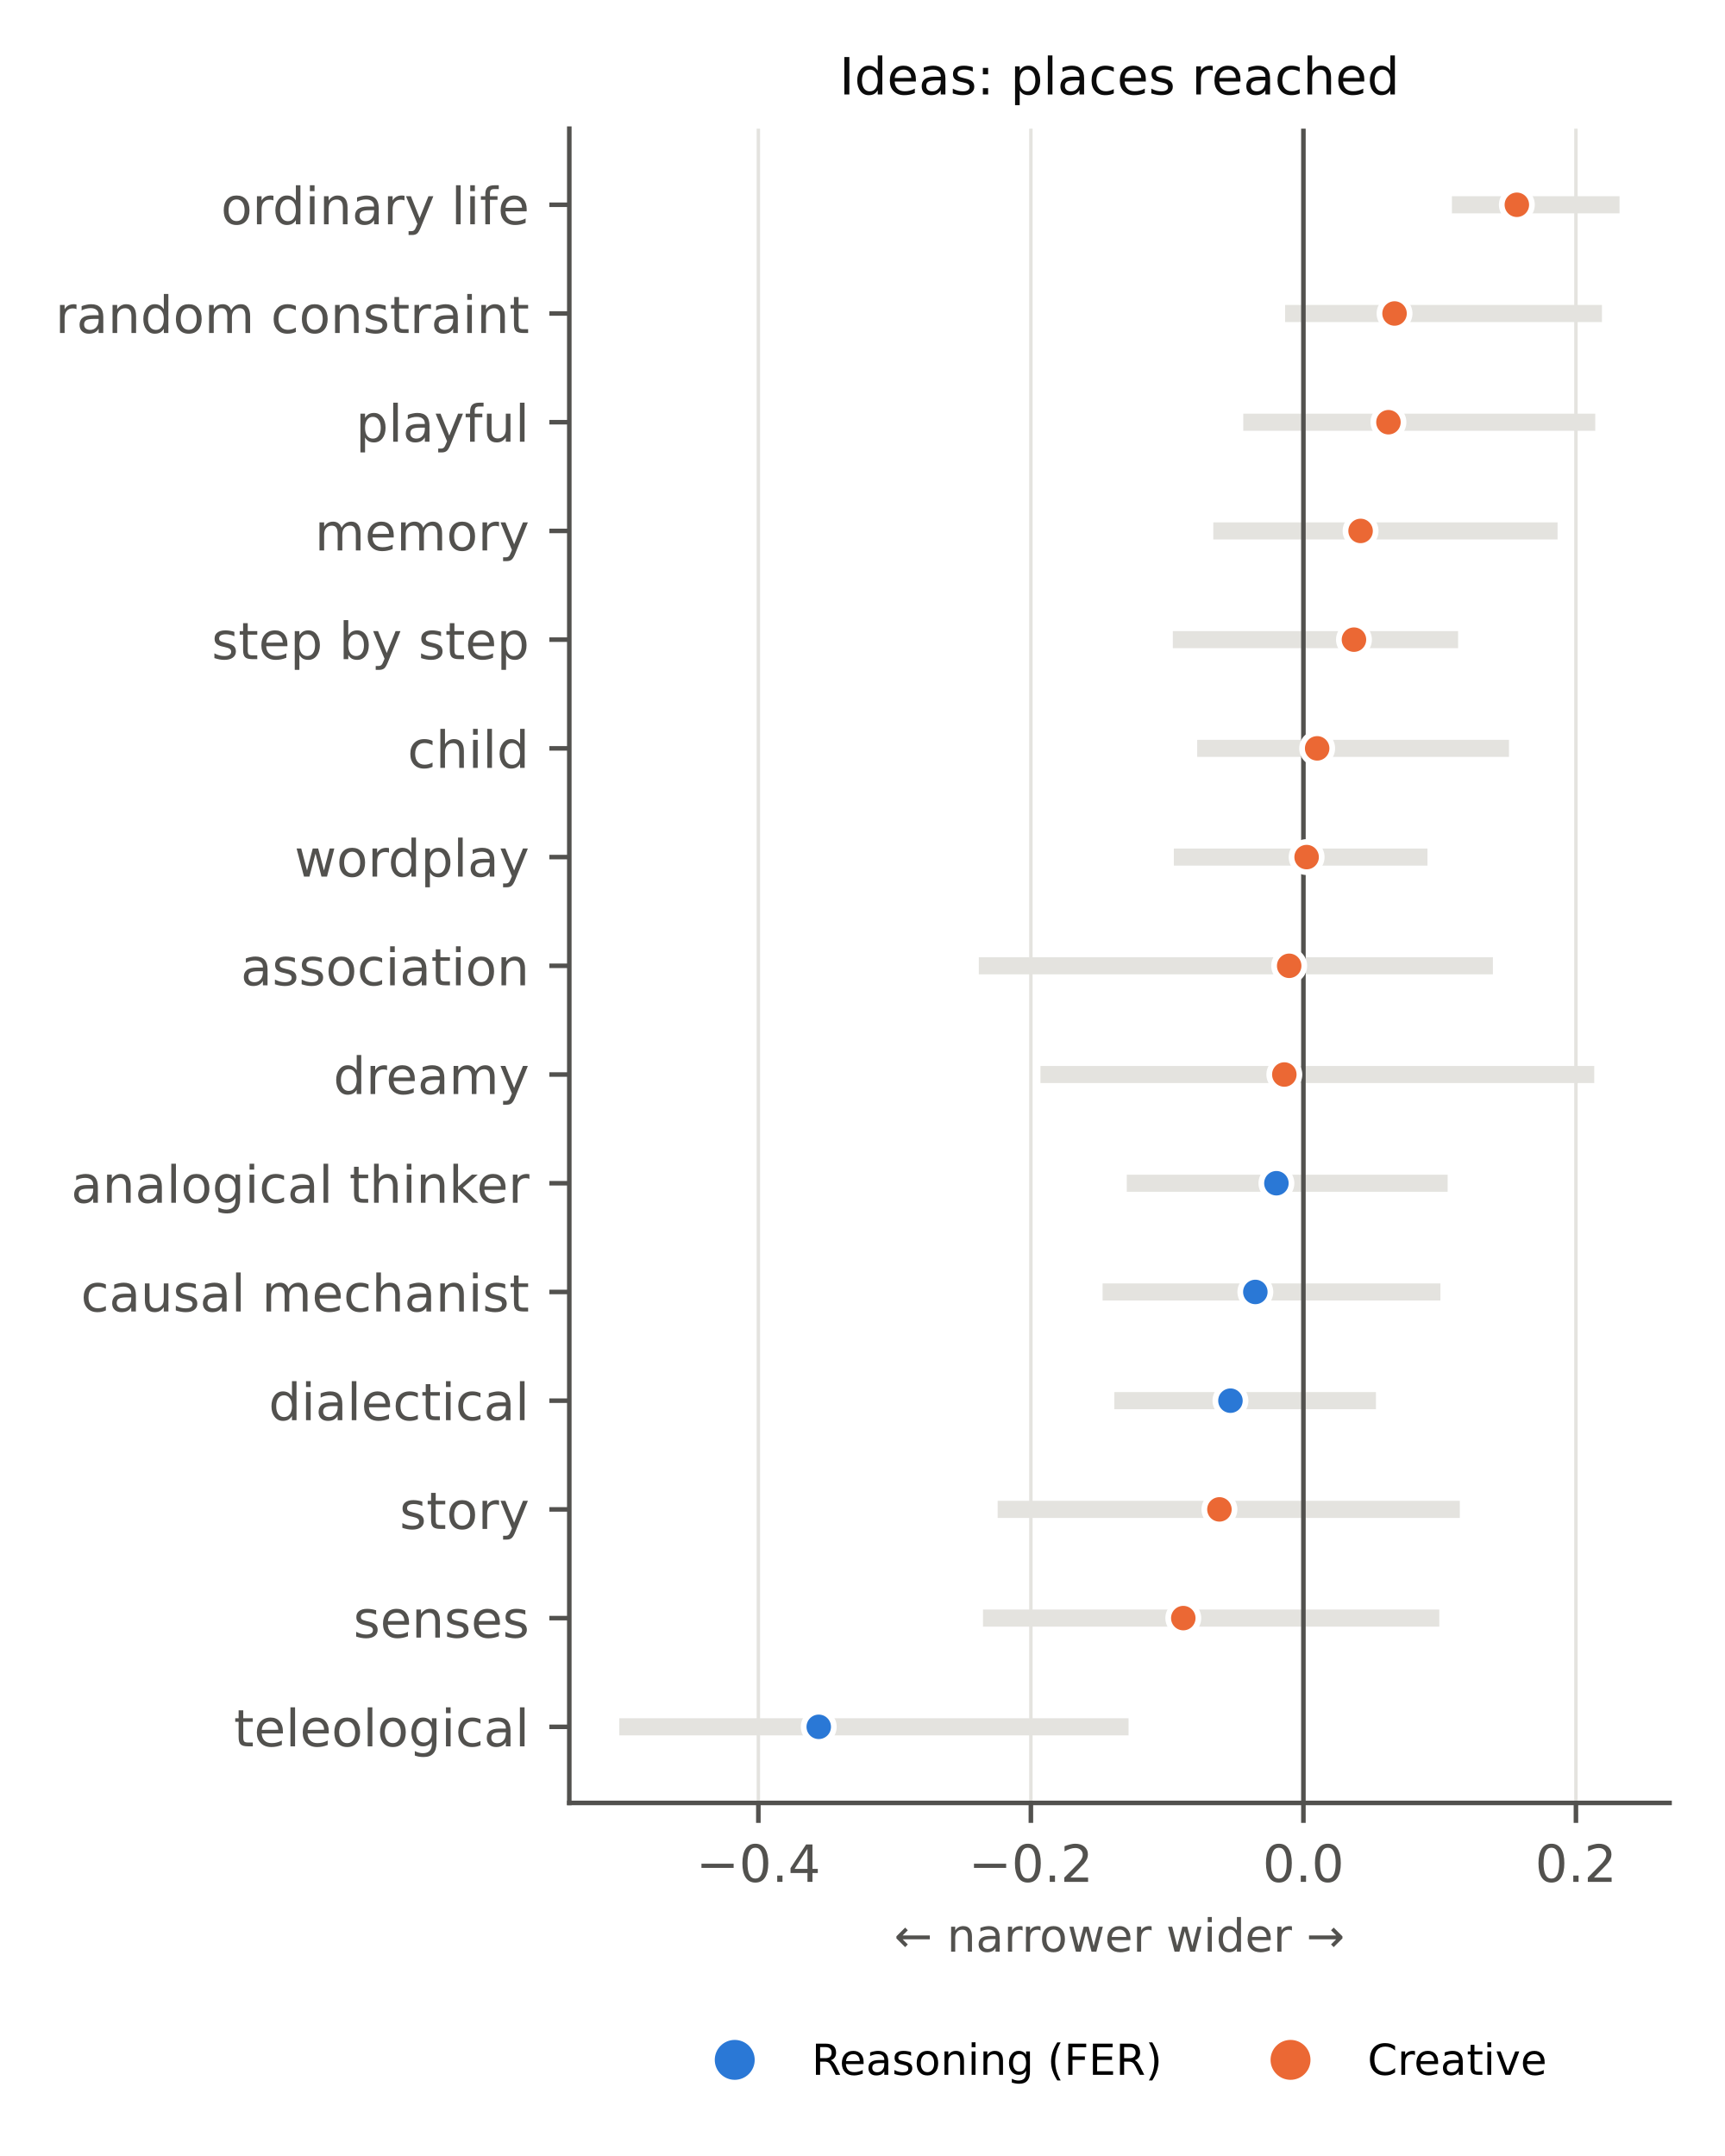
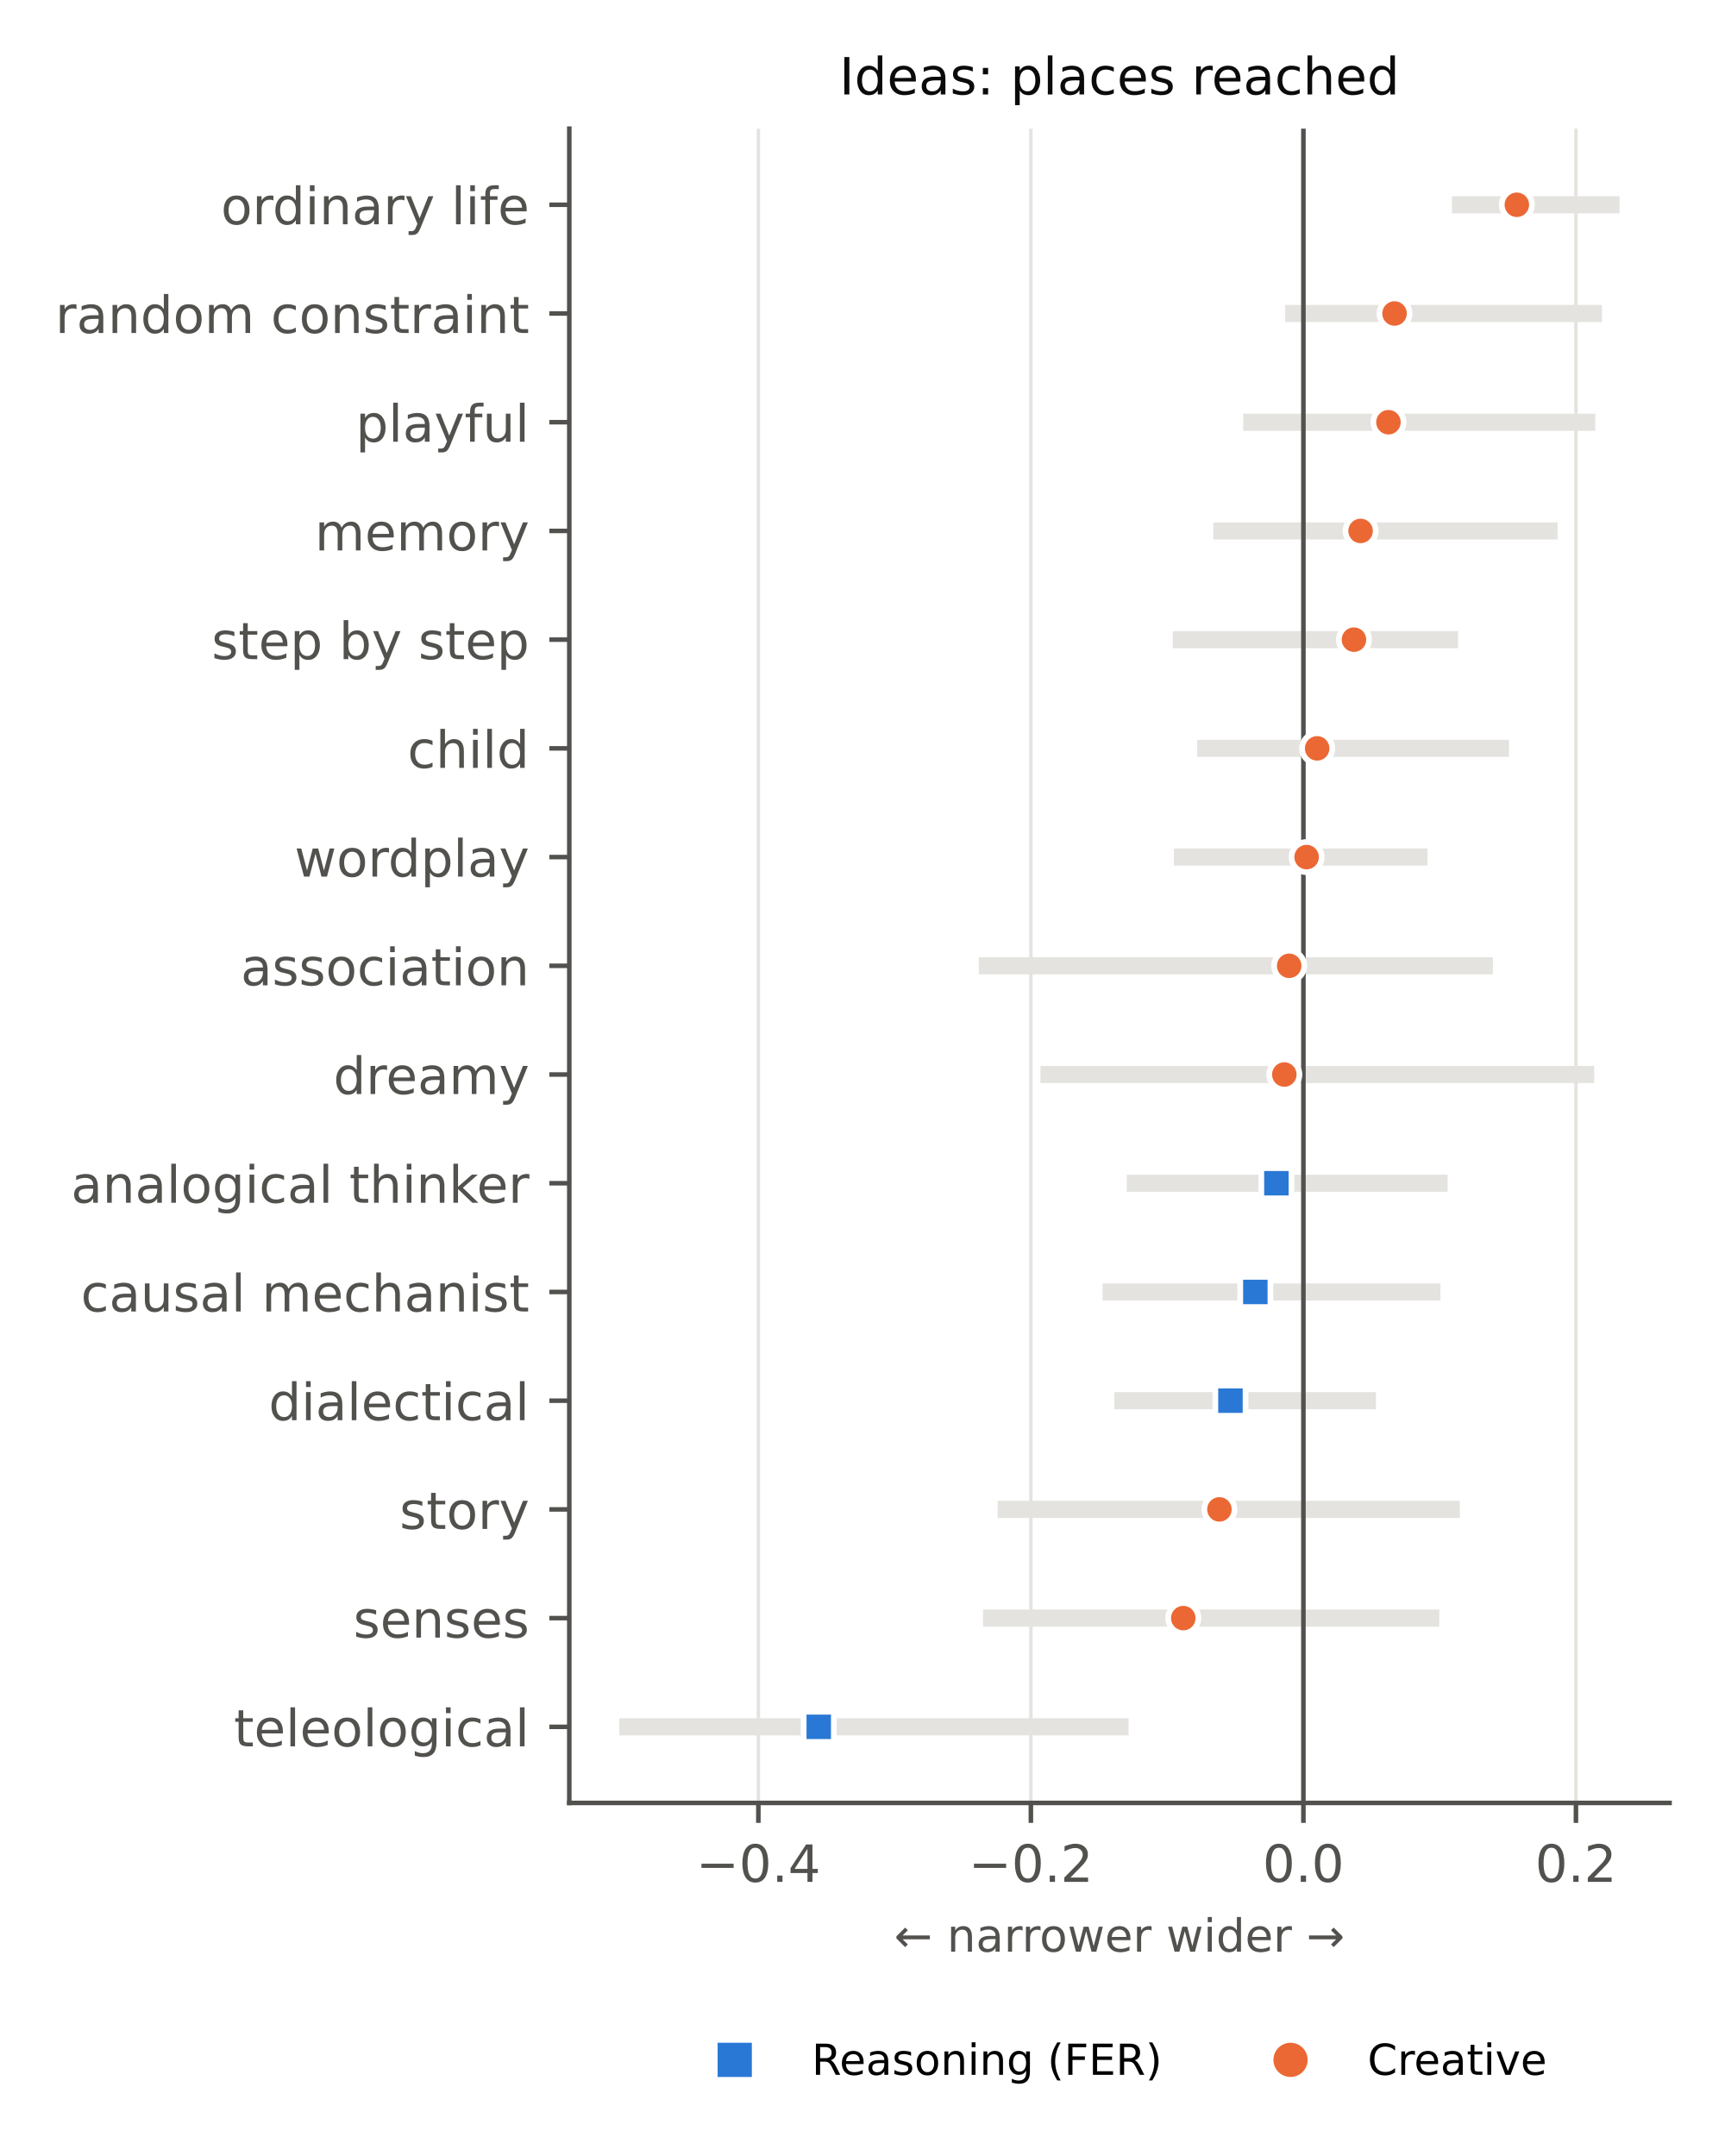
<svg xmlns="http://www.w3.org/2000/svg" xmlns:xlink="http://www.w3.org/1999/xlink" width="302.4pt" height="378pt" viewBox="0 0 302.4 378" version="1.1">
  <defs>
    <style type="text/css">*{stroke-linejoin: round; stroke-linecap: butt}</style>
  </defs>
  <g id="figure_1">
    <g id="patch_1">
      <path d="M 0 378  L 302.4 378  L 302.4 0  L 0 0  z " style="fill: #ffffff" />
    </g>
    <g id="axes_1">
      <g id="patch_2">
        <path d="M 99.801 316.097  L 292.68 316.097  L 292.68 22.56  L 99.801 22.56  z " style="fill: #ffffff" />
      </g>
      <g id="matplotlib.axis_1">
        <g id="xtick_1">
          <g id="line2d_1">
-             <path d="M 132.944 316.097  L 132.944 22.56  " clip-path="url(#pf365af6af9)" style="fill: none; stroke: #e4e3df; stroke-width: 0.6; stroke-linecap: square" />
+             <path d="M 132.944 316.097  L 132.944 22.56  " clip-path="url(#p00272ab716)" style="fill: none; stroke: #e4e3df; stroke-width: 0.6; stroke-linecap: square" />
          </g>
          <g id="line2d_2">
            <defs>
-               <path id="m9c81bdb497" d="M 0 0  L 0 3.5  " style="stroke: #52514e; stroke-width: 0.8" />
+               <path id="m92810c4675" d="M 0 0  L 0 3.5  " style="stroke: #52514e; stroke-width: 0.8" />
            </defs>
            <g>
-               <use xlink:href="#m9c81bdb497" x="132.944" y="316.097" style="fill: #52514e; stroke: #52514e; stroke-width: 0.8" />
+               <use xlink:href="#m92810c4675" x="132.944" y="316.097" style="fill: #52514e; stroke: #52514e; stroke-width: 0.8" />
            </g>
          </g>
          <g id="text_1">
            <text style="font-size: 9px; font-family: 'DejaVu Sans'; text-anchor: middle; fill: #52514e" x="132.944" y="329.935" transform="rotate(-0 132.9437 329.9352)">−0.4</text>
          </g>
        </g>
        <g id="xtick_2">
          <g id="line2d_3">
-             <path d="M 180.718 316.097  L 180.718 22.56  " clip-path="url(#pf365af6af9)" style="fill: none; stroke: #e4e3df; stroke-width: 0.6; stroke-linecap: square" />
+             <path d="M 180.718 316.097  L 180.718 22.56  " clip-path="url(#p00272ab716)" style="fill: none; stroke: #e4e3df; stroke-width: 0.6; stroke-linecap: square" />
          </g>
          <g id="line2d_4">
            <g>
-               <use xlink:href="#m9c81bdb497" x="180.718" y="316.097" style="fill: #52514e; stroke: #52514e; stroke-width: 0.8" />
+               <use xlink:href="#m92810c4675" x="180.718" y="316.097" style="fill: #52514e; stroke: #52514e; stroke-width: 0.8" />
            </g>
          </g>
          <g id="text_2">
            <text style="font-size: 9px; font-family: 'DejaVu Sans'; text-anchor: middle; fill: #52514e" x="180.718" y="329.935" transform="rotate(-0 180.7184 329.9352)">−0.2</text>
          </g>
        </g>
        <g id="xtick_3">
          <g id="line2d_5">
-             <path d="M 228.493 316.097  L 228.493 22.56  " clip-path="url(#pf365af6af9)" style="fill: none; stroke: #e4e3df; stroke-width: 0.6; stroke-linecap: square" />
+             <path d="M 228.493 316.097  L 228.493 22.56  " clip-path="url(#p00272ab716)" style="fill: none; stroke: #e4e3df; stroke-width: 0.6; stroke-linecap: square" />
          </g>
          <g id="line2d_6">
            <g>
-               <use xlink:href="#m9c81bdb497" x="228.493" y="316.097" style="fill: #52514e; stroke: #52514e; stroke-width: 0.8" />
+               <use xlink:href="#m92810c4675" x="228.493" y="316.097" style="fill: #52514e; stroke: #52514e; stroke-width: 0.8" />
            </g>
          </g>
          <g id="text_3">
            <text style="font-size: 9px; font-family: 'DejaVu Sans'; text-anchor: middle; fill: #52514e" x="228.493" y="329.935" transform="rotate(-0 228.4932 329.9352)">0.0</text>
          </g>
        </g>
        <g id="xtick_4">
          <g id="line2d_7">
-             <path d="M 276.268 316.097  L 276.268 22.56  " clip-path="url(#pf365af6af9)" style="fill: none; stroke: #e4e3df; stroke-width: 0.6; stroke-linecap: square" />
+             <path d="M 276.268 316.097  L 276.268 22.56  " clip-path="url(#p00272ab716)" style="fill: none; stroke: #e4e3df; stroke-width: 0.6; stroke-linecap: square" />
          </g>
          <g id="line2d_8">
            <g>
-               <use xlink:href="#m9c81bdb497" x="276.268" y="316.097" style="fill: #52514e; stroke: #52514e; stroke-width: 0.8" />
+               <use xlink:href="#m92810c4675" x="276.268" y="316.097" style="fill: #52514e; stroke: #52514e; stroke-width: 0.8" />
            </g>
          </g>
          <g id="text_4">
            <text style="font-size: 9px; font-family: 'DejaVu Sans'; text-anchor: middle; fill: #52514e" x="276.268" y="329.935" transform="rotate(-0 276.268 329.9352)">0.2</text>
          </g>
        </g>
        <g id="text_5">
          <text style="font-size: 8px; font-family: 'DejaVu Sans'; text-anchor: middle; fill: #52514e" x="196.241" y="342.176" transform="rotate(-0 196.2406 342.176)">← narrower    wider →</text>
        </g>
      </g>
      <g id="matplotlib.axis_2">
        <g id="ytick_1">
          <g id="line2d_9">
            <defs>
-               <path id="mf7cbf7b273" d="M 0 0  L -3.5 0  " style="stroke: #52514e; stroke-width: 0.8" />
+               <path id="m570ac23eae" d="M 0 0  L -3.5 0  " style="stroke: #52514e; stroke-width: 0.8" />
            </defs>
            <g>
-               <use xlink:href="#mf7cbf7b273" x="99.801" y="302.755" style="fill: #52514e; stroke: #52514e; stroke-width: 0.8" />
+               <use xlink:href="#m570ac23eae" x="99.801" y="302.755" style="fill: #52514e; stroke: #52514e; stroke-width: 0.8" />
            </g>
          </g>
          <g id="text_6">
            <text style="font-size: 9px; font-family: 'DejaVu Sans'; text-anchor: end; fill: #52514e" x="92.801" y="306.174" transform="rotate(-0 92.80125 306.174)">teleological</text>
          </g>
        </g>
        <g id="ytick_2">
          <g id="line2d_10">
            <g>
-               <use xlink:href="#mf7cbf7b273" x="99.801" y="283.694" style="fill: #52514e; stroke: #52514e; stroke-width: 0.8" />
+               <use xlink:href="#m570ac23eae" x="99.801" y="283.694" style="fill: #52514e; stroke: #52514e; stroke-width: 0.8" />
            </g>
          </g>
          <g id="text_7">
            <text style="font-size: 9px; font-family: 'DejaVu Sans'; text-anchor: end; fill: #52514e" x="92.801" y="287.113" transform="rotate(-0 92.80125 287.1128)">senses</text>
          </g>
        </g>
        <g id="ytick_3">
          <g id="line2d_11">
            <g>
-               <use xlink:href="#mf7cbf7b273" x="99.801" y="264.633" style="fill: #52514e; stroke: #52514e; stroke-width: 0.8" />
+               <use xlink:href="#m570ac23eae" x="99.801" y="264.633" style="fill: #52514e; stroke: #52514e; stroke-width: 0.8" />
            </g>
          </g>
          <g id="text_8">
            <text style="font-size: 9px; font-family: 'DejaVu Sans'; text-anchor: end; fill: #52514e" x="92.801" y="268.052" transform="rotate(-0 92.80125 268.0519)">story</text>
          </g>
        </g>
        <g id="ytick_4">
          <g id="line2d_12">
            <g>
-               <use xlink:href="#mf7cbf7b273" x="99.801" y="245.572" style="fill: #52514e; stroke: #52514e; stroke-width: 0.8" />
+               <use xlink:href="#m570ac23eae" x="99.801" y="245.572" style="fill: #52514e; stroke: #52514e; stroke-width: 0.8" />
            </g>
          </g>
          <g id="text_9">
            <text style="font-size: 9px; font-family: 'DejaVu Sans'; text-anchor: end; fill: #52514e" x="92.801" y="248.991" transform="rotate(-0 92.80125 248.9914)">dialectical</text>
          </g>
        </g>
        <g id="ytick_5">
          <g id="line2d_13">
            <g>
-               <use xlink:href="#mf7cbf7b273" x="99.801" y="226.511" style="fill: #52514e; stroke: #52514e; stroke-width: 0.8" />
+               <use xlink:href="#m570ac23eae" x="99.801" y="226.511" style="fill: #52514e; stroke: #52514e; stroke-width: 0.8" />
            </g>
          </g>
          <g id="text_10">
            <text style="font-size: 9px; font-family: 'DejaVu Sans'; text-anchor: end; fill: #52514e" x="92.801" y="229.931" transform="rotate(-0 92.80125 229.9305)">causal mechanist</text>
          </g>
        </g>
        <g id="ytick_6">
          <g id="line2d_14">
            <g>
-               <use xlink:href="#mf7cbf7b273" x="99.801" y="207.45" style="fill: #52514e; stroke: #52514e; stroke-width: 0.8" />
+               <use xlink:href="#m570ac23eae" x="99.801" y="207.45" style="fill: #52514e; stroke: #52514e; stroke-width: 0.8" />
            </g>
          </g>
          <g id="text_11">
            <text style="font-size: 9px; font-family: 'DejaVu Sans'; text-anchor: end; fill: #52514e" x="92.801" y="210.87" transform="rotate(-0 92.80125 210.8697)">analogical thinker</text>
          </g>
        </g>
        <g id="ytick_7">
          <g id="line2d_15">
            <g>
-               <use xlink:href="#mf7cbf7b273" x="99.801" y="188.39" style="fill: #52514e; stroke: #52514e; stroke-width: 0.8" />
+               <use xlink:href="#m570ac23eae" x="99.801" y="188.39" style="fill: #52514e; stroke: #52514e; stroke-width: 0.8" />
            </g>
          </g>
          <g id="text_12">
            <text style="font-size: 9px; font-family: 'DejaVu Sans'; text-anchor: end; fill: #52514e" x="92.801" y="191.809" transform="rotate(-0 92.80125 191.8088)">dreamy</text>
          </g>
        </g>
        <g id="ytick_8">
          <g id="line2d_16">
            <g>
-               <use xlink:href="#mf7cbf7b273" x="99.801" y="169.329" style="fill: #52514e; stroke: #52514e; stroke-width: 0.8" />
+               <use xlink:href="#m570ac23eae" x="99.801" y="169.329" style="fill: #52514e; stroke: #52514e; stroke-width: 0.8" />
            </g>
          </g>
          <g id="text_13">
            <text style="font-size: 9px; font-family: 'DejaVu Sans'; text-anchor: end; fill: #52514e" x="92.801" y="172.748" transform="rotate(-0 92.80125 172.7479)">association</text>
          </g>
        </g>
        <g id="ytick_9">
          <g id="line2d_17">
            <g>
-               <use xlink:href="#mf7cbf7b273" x="99.801" y="150.268" style="fill: #52514e; stroke: #52514e; stroke-width: 0.8" />
+               <use xlink:href="#m570ac23eae" x="99.801" y="150.268" style="fill: #52514e; stroke: #52514e; stroke-width: 0.8" />
            </g>
          </g>
          <g id="text_14">
            <text style="font-size: 9px; font-family: 'DejaVu Sans'; text-anchor: end; fill: #52514e" x="92.801" y="153.687" transform="rotate(-0 92.80125 153.6871)">wordplay</text>
          </g>
        </g>
        <g id="ytick_10">
          <g id="line2d_18">
            <g>
-               <use xlink:href="#mf7cbf7b273" x="99.801" y="131.207" style="fill: #52514e; stroke: #52514e; stroke-width: 0.8" />
+               <use xlink:href="#m570ac23eae" x="99.801" y="131.207" style="fill: #52514e; stroke: #52514e; stroke-width: 0.8" />
            </g>
          </g>
          <g id="text_15">
            <text style="font-size: 9px; font-family: 'DejaVu Sans'; text-anchor: end; fill: #52514e" x="92.801" y="134.626" transform="rotate(-0 92.80125 134.6262)">child</text>
          </g>
        </g>
        <g id="ytick_11">
          <g id="line2d_19">
            <g>
-               <use xlink:href="#mf7cbf7b273" x="99.801" y="112.146" style="fill: #52514e; stroke: #52514e; stroke-width: 0.8" />
+               <use xlink:href="#m570ac23eae" x="99.801" y="112.146" style="fill: #52514e; stroke: #52514e; stroke-width: 0.8" />
            </g>
          </g>
          <g id="text_16">
            <text style="font-size: 9px; font-family: 'DejaVu Sans'; text-anchor: end; fill: #52514e" x="92.801" y="115.565" transform="rotate(-0 92.80125 115.5654)">step by step</text>
          </g>
        </g>
        <g id="ytick_12">
          <g id="line2d_20">
            <g>
-               <use xlink:href="#mf7cbf7b273" x="99.801" y="93.085" style="fill: #52514e; stroke: #52514e; stroke-width: 0.8" />
+               <use xlink:href="#m570ac23eae" x="99.801" y="93.085" style="fill: #52514e; stroke: #52514e; stroke-width: 0.8" />
            </g>
          </g>
          <g id="text_17">
            <text style="font-size: 9px; font-family: 'DejaVu Sans'; text-anchor: end; fill: #52514e" x="92.801" y="96.504" transform="rotate(-0 92.80125 96.50414)">memory</text>
          </g>
        </g>
        <g id="ytick_13">
          <g id="line2d_21">
            <g>
-               <use xlink:href="#mf7cbf7b273" x="99.801" y="74.024" style="fill: #52514e; stroke: #52514e; stroke-width: 0.8" />
+               <use xlink:href="#m570ac23eae" x="99.801" y="74.024" style="fill: #52514e; stroke: #52514e; stroke-width: 0.8" />
            </g>
          </g>
          <g id="text_18">
            <text style="font-size: 9px; font-family: 'DejaVu Sans'; text-anchor: end; fill: #52514e" x="92.801" y="77.444" transform="rotate(-0 92.80125 77.44363)">playful</text>
          </g>
        </g>
        <g id="ytick_14">
          <g id="line2d_22">
            <g>
-               <use xlink:href="#mf7cbf7b273" x="99.801" y="54.963" style="fill: #52514e; stroke: #52514e; stroke-width: 0.8" />
+               <use xlink:href="#m570ac23eae" x="99.801" y="54.963" style="fill: #52514e; stroke: #52514e; stroke-width: 0.8" />
            </g>
          </g>
          <g id="text_19">
            <text style="font-size: 9px; font-family: 'DejaVu Sans'; text-anchor: end; fill: #52514e" x="92.801" y="58.383" transform="rotate(-0 92.80125 58.38276)">random constraint</text>
          </g>
        </g>
        <g id="ytick_15">
          <g id="line2d_23">
            <g>
-               <use xlink:href="#mf7cbf7b273" x="99.801" y="35.903" style="fill: #52514e; stroke: #52514e; stroke-width: 0.8" />
+               <use xlink:href="#m570ac23eae" x="99.801" y="35.903" style="fill: #52514e; stroke: #52514e; stroke-width: 0.8" />
            </g>
          </g>
          <g id="text_20">
            <text style="font-size: 9px; font-family: 'DejaVu Sans'; text-anchor: end; fill: #52514e" x="92.801" y="39.322" transform="rotate(-0 92.80125 39.3219)">ordinary life</text>
          </g>
        </g>
      </g>
      <g id="LineCollection_1">
-         <path d="M 108.568 302.755  L 197.84 302.755  " clip-path="url(#pf365af6af9)" style="fill: none; stroke: #e4e3df; stroke-width: 3" />
-         <path d="M 172.323 283.694  L 252.313 283.694  " clip-path="url(#pf365af6af9)" style="fill: none; stroke: #e4e3df; stroke-width: 3" />
-         <path d="M 174.891 264.633  L 255.913 264.633  " clip-path="url(#pf365af6af9)" style="fill: none; stroke: #e4e3df; stroke-width: 3" />
-         <path d="M 195.348 245.572  L 241.213 245.572  " clip-path="url(#pf365af6af9)" style="fill: none; stroke: #e4e3df; stroke-width: 3" />
-         <path d="M 193.289 226.511  L 252.511 226.511  " clip-path="url(#pf365af6af9)" style="fill: none; stroke: #e4e3df; stroke-width: 3" />
-         <path d="M 197.526 207.45  L 253.78 207.45  " clip-path="url(#pf365af6af9)" style="fill: none; stroke: #e4e3df; stroke-width: 3" />
-         <path d="M 182.396 188.39  L 279.477 188.39  " clip-path="url(#pf365af6af9)" style="fill: none; stroke: #e4e3df; stroke-width: 3" />
-         <path d="M 171.59 169.329  L 261.714 169.329  " clip-path="url(#pf365af6af9)" style="fill: none; stroke: #e4e3df; stroke-width: 3" />
-         <path d="M 205.78 150.268  L 250.242 150.268  " clip-path="url(#pf365af6af9)" style="fill: none; stroke: #e4e3df; stroke-width: 3" />
-         <path d="M 209.873 131.207  L 264.534 131.207  " clip-path="url(#pf365af6af9)" style="fill: none; stroke: #e4e3df; stroke-width: 3" />
-         <path d="M 205.602 112.146  L 255.612 112.146  " clip-path="url(#pf365af6af9)" style="fill: none; stroke: #e4e3df; stroke-width: 3" />
-         <path d="M 212.695 93.085  L 273.05 93.085  " clip-path="url(#pf365af6af9)" style="fill: none; stroke: #e4e3df; stroke-width: 3" />
-         <path d="M 217.948 74.024  L 279.653 74.024  " clip-path="url(#pf365af6af9)" style="fill: none; stroke: #e4e3df; stroke-width: 3" />
-         <path d="M 225.285 54.963  L 280.826 54.963  " clip-path="url(#pf365af6af9)" style="fill: none; stroke: #e4e3df; stroke-width: 3" />
-         <path d="M 254.527 35.903  L 283.913 35.903  " clip-path="url(#pf365af6af9)" style="fill: none; stroke: #e4e3df; stroke-width: 3" />
-       </g>
-       <g id="line2d_24">
-         <path d="M 228.493 316.097  L 228.493 22.56  " clip-path="url(#pf365af6af9)" style="fill: none; stroke: #52514e; stroke-width: 0.8; stroke-linecap: square" />
-       </g>
-       <g id="line2d_25" />
+         <path d="M 108.568 302.755  L 197.84 302.755  " clip-path="url(#p00272ab716)" style="fill: none; stroke: #e4e3df; stroke-width: 3" />
+         <path d="M 172.323 283.694  L 252.313 283.694  " clip-path="url(#p00272ab716)" style="fill: none; stroke: #e4e3df; stroke-width: 3" />
+         <path d="M 174.891 264.633  L 255.913 264.633  " clip-path="url(#p00272ab716)" style="fill: none; stroke: #e4e3df; stroke-width: 3" />
+         <path d="M 195.348 245.572  L 241.213 245.572  " clip-path="url(#p00272ab716)" style="fill: none; stroke: #e4e3df; stroke-width: 3" />
+         <path d="M 193.289 226.511  L 252.511 226.511  " clip-path="url(#p00272ab716)" style="fill: none; stroke: #e4e3df; stroke-width: 3" />
+         <path d="M 197.526 207.45  L 253.78 207.45  " clip-path="url(#p00272ab716)" style="fill: none; stroke: #e4e3df; stroke-width: 3" />
+         <path d="M 182.396 188.39  L 279.477 188.39  " clip-path="url(#p00272ab716)" style="fill: none; stroke: #e4e3df; stroke-width: 3" />
+         <path d="M 171.59 169.329  L 261.714 169.329  " clip-path="url(#p00272ab716)" style="fill: none; stroke: #e4e3df; stroke-width: 3" />
+         <path d="M 205.78 150.268  L 250.242 150.268  " clip-path="url(#p00272ab716)" style="fill: none; stroke: #e4e3df; stroke-width: 3" />
+         <path d="M 209.873 131.207  L 264.534 131.207  " clip-path="url(#p00272ab716)" style="fill: none; stroke: #e4e3df; stroke-width: 3" />
+         <path d="M 205.602 112.146  L 255.612 112.146  " clip-path="url(#p00272ab716)" style="fill: none; stroke: #e4e3df; stroke-width: 3" />
+         <path d="M 212.695 93.085  L 273.05 93.085  " clip-path="url(#p00272ab716)" style="fill: none; stroke: #e4e3df; stroke-width: 3" />
+         <path d="M 217.948 74.024  L 279.653 74.024  " clip-path="url(#p00272ab716)" style="fill: none; stroke: #e4e3df; stroke-width: 3" />
+         <path d="M 225.285 54.963  L 280.826 54.963  " clip-path="url(#p00272ab716)" style="fill: none; stroke: #e4e3df; stroke-width: 3" />
+         <path d="M 254.527 35.903  L 283.913 35.903  " clip-path="url(#p00272ab716)" style="fill: none; stroke: #e4e3df; stroke-width: 3" />
+       </g>
+       <g id="line2d_24" />
+       <g id="line2d_25">
+         <path d="M 228.493 316.097  L 228.493 22.56  " clip-path="url(#p00272ab716)" style="fill: none; stroke: #52514e; stroke-width: 0.8; stroke-linecap: square" />
+       </g>
      <g id="line2d_26" />
+       <g id="line2d_27" />
      <g id="patch_3">
        <path d="M 99.801 316.097  L 99.801 22.56  " style="fill: none; stroke: #52514e; stroke-width: 0.8; stroke-linejoin: miter; stroke-linecap: square" />
      </g>
      <g id="patch_4">
        <path d="M 99.801 316.097  L 292.68 316.097  " style="fill: none; stroke: #52514e; stroke-width: 0.8; stroke-linejoin: miter; stroke-linecap: square" />
      </g>
-       <g id="line2d_27">
-         <defs>
-           <path id="m8f67721db7" d="M 0 2.646  C 0.702 2.646 1.375 2.367 1.871 1.871  C 2.367 1.375 2.646 0.702 2.646 0  C 2.646 -0.702 2.367 -1.375 1.871 -1.871  C 1.375 -2.367 0.702 -2.646 0 -2.646  C -0.702 -2.646 -1.375 -2.367 -1.871 -1.871  C -2.367 -1.375 -2.646 -0.702 -2.646 0  C -2.646 0.702 -2.367 1.375 -1.871 1.871  C -1.375 2.367 -0.702 2.646 0 2.646  z " style="stroke: #ffffff" />
-         </defs>
-         <g clip-path="url(#pf365af6af9)">
-           <use xlink:href="#m8f67721db7" x="143.531" y="302.755" style="fill: #2a78d6; stroke: #ffffff" />
-           <use xlink:href="#m8f67721db7" x="215.703" y="245.572" style="fill: #2a78d6; stroke: #ffffff" />
-           <use xlink:href="#m8f67721db7" x="220.067" y="226.511" style="fill: #2a78d6; stroke: #ffffff" />
-           <use xlink:href="#m8f67721db7" x="223.759" y="207.45" style="fill: #2a78d6; stroke: #ffffff" />
-         </g>
-       </g>
-       <g id="line2d_28">
-         <defs>
-           <path id="m626a95a70f" d="M 0 2.646  C 0.702 2.646 1.375 2.367 1.871 1.871  C 2.367 1.375 2.646 0.702 2.646 0  C 2.646 -0.702 2.367 -1.375 1.871 -1.871  C 1.375 -2.367 0.702 -2.646 0 -2.646  C -0.702 -2.646 -1.375 -2.367 -1.871 -1.871  C -2.367 -1.375 -2.646 -0.702 -2.646 0  C -2.646 0.702 -2.367 1.375 -1.871 1.871  C -1.375 2.367 -0.702 2.646 0 2.646  z " style="stroke: #ffffff" />
-         </defs>
-         <g clip-path="url(#pf365af6af9)">
-           <use xlink:href="#m626a95a70f" x="207.436" y="283.694" style="fill: #eb6834; stroke: #ffffff" />
-           <use xlink:href="#m626a95a70f" x="213.77" y="264.633" style="fill: #eb6834; stroke: #ffffff" />
-           <use xlink:href="#m626a95a70f" x="225.148" y="188.39" style="fill: #eb6834; stroke: #ffffff" />
-           <use xlink:href="#m626a95a70f" x="225.999" y="169.329" style="fill: #eb6834; stroke: #ffffff" />
-           <use xlink:href="#m626a95a70f" x="229.056" y="150.268" style="fill: #eb6834; stroke: #ffffff" />
-           <use xlink:href="#m626a95a70f" x="230.904" y="131.207" style="fill: #eb6834; stroke: #ffffff" />
-           <use xlink:href="#m626a95a70f" x="237.355" y="112.146" style="fill: #eb6834; stroke: #ffffff" />
-           <use xlink:href="#m626a95a70f" x="238.516" y="93.085" style="fill: #eb6834; stroke: #ffffff" />
-           <use xlink:href="#m626a95a70f" x="243.4" y="74.024" style="fill: #eb6834; stroke: #ffffff" />
-           <use xlink:href="#m626a95a70f" x="244.469" y="54.963" style="fill: #eb6834; stroke: #ffffff" />
-           <use xlink:href="#m626a95a70f" x="265.91" y="35.903" style="fill: #eb6834; stroke: #ffffff" />
-         </g>
+       <g id="patch_5">
+         <path d="M 140.885 305.4  L 146.177 305.4  L 146.177 300.109  L 140.885 300.109  z " clip-path="url(#p00272ab716)" style="fill: #2a78d6; stroke: #ffffff; stroke-linejoin: miter" />
+       </g>
+       <g id="patch_6">
+         <path d="M 207.436 286.34  C 208.138 286.34 208.811 286.061 209.307 285.565  C 209.803 285.069 210.082 284.395 210.082 283.694  C 210.082 282.992 209.803 282.319 209.307 281.823  C 208.811 281.327 208.138 281.048 207.436 281.048  C 206.734 281.048 206.061 281.327 205.565 281.823  C 205.069 282.319 204.79 282.992 204.79 283.694  C 204.79 284.395 205.069 285.069 205.565 285.565  C 206.061 286.061 206.734 286.34 207.436 286.34  z " clip-path="url(#p00272ab716)" style="fill: #eb6834; stroke: #ffffff; stroke-linejoin: miter" />
+       </g>
+       <g id="patch_7">
+         <path d="M 213.77 267.279  C 214.471 267.279 215.144 267 215.64 266.504  C 216.137 266.008 216.415 265.335 216.415 264.633  C 216.415 263.931 216.137 263.258 215.64 262.762  C 215.144 262.266 214.471 261.987 213.77 261.987  C 213.068 261.987 212.395 262.266 211.899 262.762  C 211.403 263.258 211.124 263.931 211.124 264.633  C 211.124 265.335 211.403 266.008 211.899 266.504  C 212.395 267 213.068 267.279 213.77 267.279  z " clip-path="url(#p00272ab716)" style="fill: #eb6834; stroke: #ffffff; stroke-linejoin: miter" />
+       </g>
+       <g id="patch_8">
+         <path d="M 213.057 248.218  L 218.349 248.218  L 218.349 242.926  L 213.057 242.926  z " clip-path="url(#p00272ab716)" style="fill: #2a78d6; stroke: #ffffff; stroke-linejoin: miter" />
+       </g>
+       <g id="patch_9">
+         <path d="M 217.422 229.157  L 222.713 229.157  L 222.713 223.865  L 217.422 223.865  z " clip-path="url(#p00272ab716)" style="fill: #2a78d6; stroke: #ffffff; stroke-linejoin: miter" />
+       </g>
+       <g id="patch_10">
+         <path d="M 221.113 210.096  L 226.405 210.096  L 226.405 204.805  L 221.113 204.805  z " clip-path="url(#p00272ab716)" style="fill: #2a78d6; stroke: #ffffff; stroke-linejoin: miter" />
+       </g>
+       <g id="patch_11">
+         <path d="M 225.148 191.035  C 225.85 191.035 226.523 190.756 227.019 190.26  C 227.515 189.764 227.794 189.091 227.794 188.39  C 227.794 187.688 227.515 187.015 227.019 186.519  C 226.523 186.023 225.85 185.744 225.148 185.744  C 224.446 185.744 223.773 186.023 223.277 186.519  C 222.781 187.015 222.502 187.688 222.502 188.39  C 222.502 189.091 222.781 189.764 223.277 190.26  C 223.773 190.756 224.446 191.035 225.148 191.035  z " clip-path="url(#p00272ab716)" style="fill: #eb6834; stroke: #ffffff; stroke-linejoin: miter" />
+       </g>
+       <g id="patch_12">
+         <path d="M 225.999 171.974  C 226.701 171.974 227.374 171.696 227.87 171.199  C 228.366 170.703 228.645 170.03 228.645 169.329  C 228.645 168.627 228.366 167.954 227.87 167.458  C 227.374 166.962 226.701 166.683 225.999 166.683  C 225.297 166.683 224.624 166.962 224.128 167.458  C 223.632 167.954 223.353 168.627 223.353 169.329  C 223.353 170.03 223.632 170.703 224.128 171.199  C 224.624 171.696 225.297 171.974 225.999 171.974  z " clip-path="url(#p00272ab716)" style="fill: #eb6834; stroke: #ffffff; stroke-linejoin: miter" />
+       </g>
+       <g id="patch_13">
+         <path d="M 229.056 152.914  C 229.757 152.914 230.43 152.635 230.927 152.139  C 231.423 151.642 231.701 150.969 231.701 150.268  C 231.701 149.566 231.423 148.893 230.927 148.397  C 230.43 147.901 229.757 147.622 229.056 147.622  C 228.354 147.622 227.681 147.901 227.185 148.397  C 226.689 148.893 226.41 149.566 226.41 150.268  C 226.41 150.969 226.689 151.642 227.185 152.139  C 227.681 152.635 228.354 152.914 229.056 152.914  z " clip-path="url(#p00272ab716)" style="fill: #eb6834; stroke: #ffffff; stroke-linejoin: miter" />
+       </g>
+       <g id="patch_14">
+         <path d="M 230.904 133.853  C 231.606 133.853 232.279 133.574 232.775 133.078  C 233.271 132.582 233.55 131.909 233.55 131.207  C 233.55 130.505 233.271 129.832 232.775 129.336  C 232.279 128.84 231.606 128.561 230.904 128.561  C 230.203 128.561 229.53 128.84 229.033 129.336  C 228.537 129.832 228.259 130.505 228.259 131.207  C 228.259 131.909 228.537 132.582 229.033 133.078  C 229.53 133.574 230.203 133.853 230.904 133.853  z " clip-path="url(#p00272ab716)" style="fill: #eb6834; stroke: #ffffff; stroke-linejoin: miter" />
+       </g>
+       <g id="patch_15">
+         <path d="M 237.355 114.792  C 238.057 114.792 238.73 114.513 239.226 114.017  C 239.722 113.521 240.001 112.848 240.001 112.146  C 240.001 111.444 239.722 110.771 239.226 110.275  C 238.73 109.779 238.057 109.5 237.355 109.5  C 236.653 109.5 235.98 109.779 235.484 110.275  C 234.988 110.771 234.709 111.444 234.709 112.146  C 234.709 112.848 234.988 113.521 235.484 114.017  C 235.98 114.513 236.653 114.792 237.355 114.792  z " clip-path="url(#p00272ab716)" style="fill: #eb6834; stroke: #ffffff; stroke-linejoin: miter" />
+       </g>
+       <g id="patch_16">
+         <path d="M 238.516 95.731  C 239.218 95.731 239.891 95.452 240.387 94.956  C 240.883 94.46 241.162 93.787 241.162 93.085  C 241.162 92.384 240.883 91.711 240.387 91.214  C 239.891 90.718 239.218 90.439 238.516 90.439  C 237.815 90.439 237.142 90.718 236.646 91.214  C 236.15 91.711 235.871 92.384 235.871 93.085  C 235.871 93.787 236.15 94.46 236.646 94.956  C 237.142 95.452 237.815 95.731 238.516 95.731  z " clip-path="url(#p00272ab716)" style="fill: #eb6834; stroke: #ffffff; stroke-linejoin: miter" />
+       </g>
+       <g id="patch_17">
+         <path d="M 243.4 76.67  C 244.102 76.67 244.775 76.391 245.271 75.895  C 245.767 75.399 246.046 74.726 246.046 74.024  C 246.046 73.323 245.767 72.65 245.271 72.154  C 244.775 71.657 244.102 71.379 243.4 71.379  C 242.698 71.379 242.025 71.657 241.529 72.154  C 241.033 72.65 240.754 73.323 240.754 74.024  C 240.754 74.726 241.033 75.399 241.529 75.895  C 242.025 76.391 242.698 76.67 243.4 76.67  z " clip-path="url(#p00272ab716)" style="fill: #eb6834; stroke: #ffffff; stroke-linejoin: miter" />
+       </g>
+       <g id="patch_18">
+         <path d="M 244.469 57.609  C 245.17 57.609 245.843 57.33 246.339 56.834  C 246.836 56.338 247.114 55.665 247.114 54.963  C 247.114 54.262 246.836 53.589 246.339 53.093  C 245.843 52.596 245.17 52.318 244.469 52.318  C 243.767 52.318 243.094 52.596 242.598 53.093  C 242.102 53.589 241.823 54.262 241.823 54.963  C 241.823 55.665 242.102 56.338 242.598 56.834  C 243.094 57.33 243.767 57.609 244.469 57.609  z " clip-path="url(#p00272ab716)" style="fill: #eb6834; stroke: #ffffff; stroke-linejoin: miter" />
+       </g>
+       <g id="patch_19">
+         <path d="M 265.91 38.548  C 266.612 38.548 267.285 38.27 267.781 37.773  C 268.277 37.277 268.556 36.604 268.556 35.903  C 268.556 35.201 268.277 34.528 267.781 34.032  C 267.285 33.536 266.612 33.257 265.91 33.257  C 265.208 33.257 264.535 33.536 264.039 34.032  C 263.543 34.528 263.264 35.201 263.264 35.903  C 263.264 36.604 263.543 37.277 264.039 37.773  C 264.535 38.27 265.208 38.548 265.91 38.548  z " clip-path="url(#p00272ab716)" style="fill: #eb6834; stroke: #ffffff; stroke-linejoin: miter" />
      </g>
      <g id="text_21">
        <text style="font-size: 9px; font-family: 'DejaVu Sans'; text-anchor: middle; fill: #0b0b0b" x="196.241" y="16.56" transform="rotate(-0 196.2406 16.56)">Ideas: places reached</text>
      </g>
      <g id="legend_1">
+         <g id="line2d_28">
+           <defs>
+             <path id="m3bd91a4d40" d="M -3 3  L 3 3  L 3 -3  L -3 -3  z " />
+           </defs>
+           <g>
+             <use xlink:href="#m3bd91a4d40" x="128.802" y="361.146" style="fill: #2a78d6" />
+           </g>
+         </g>
+         <g id="text_22">
+           <text style="font-size: 7.5px; font-family: 'DejaVu Sans'; text-anchor: start" x="142.302" y="363.771" transform="rotate(-0 142.3021 363.7706)">Reasoning (FER)</text>
+         </g>
        <g id="line2d_29">
          <defs>
-             <path id="m2fd0492127" d="M 0 3  C 0.796 3 1.559 2.684 2.121 2.121  C 2.684 1.559 3 0.796 3 0  C 3 -0.796 2.684 -1.559 2.121 -2.121  C 1.559 -2.684 0.796 -3 0 -3  C -0.796 -3 -1.559 -2.684 -2.121 -2.121  C -2.684 -1.559 -3 -0.796 -3 0  C -3 0.796 -2.684 1.559 -2.121 2.121  C -1.559 2.684 -0.796 3 0 3  z " style="stroke: #2a78d6" />
+             <path id="mbfb9579155" d="M 0 3  C 0.796 3 1.559 2.684 2.121 2.121  C 2.684 1.559 3 0.796 3 0  C 3 -0.796 2.684 -1.559 2.121 -2.121  C 1.559 -2.684 0.796 -3 0 -3  C -0.796 -3 -1.559 -2.684 -2.121 -2.121  C -2.684 -1.559 -3 -0.796 -3 0  C -3 0.796 -2.684 1.559 -2.121 2.121  C -1.559 2.684 -0.796 3 0 3  z " />
          </defs>
          <g>
-             <use xlink:href="#m2fd0492127" x="128.802" y="361.146" style="fill: #2a78d6; stroke: #2a78d6" />
-           </g>
-         </g>
-         <g id="text_22">
-           <text style="font-size: 7.5px; font-family: 'DejaVu Sans'; text-anchor: start" x="142.302" y="363.771" transform="rotate(-0 142.3021 363.7706)">Reasoning (FER)</text>
-         </g>
-         <g id="line2d_30">
-           <defs>
-             <path id="madb9a14229" d="M 0 3  C 0.796 3 1.559 2.684 2.121 2.121  C 2.684 1.559 3 0.796 3 0  C 3 -0.796 2.684 -1.559 2.121 -2.121  C 1.559 -2.684 0.796 -3 0 -3  C -0.796 -3 -1.559 -2.684 -2.121 -2.121  C -2.684 -1.559 -3 -0.796 -3 0  C -3 0.796 -2.684 1.559 -2.121 2.121  C -1.559 2.684 -0.796 3 0 3  z " style="stroke: #eb6834" />
-           </defs>
-           <g>
-             <use xlink:href="#madb9a14229" x="226.235" y="361.146" style="fill: #eb6834; stroke: #eb6834" />
+             <use xlink:href="#mbfb9579155" x="226.235" y="361.146" style="fill: #eb6834" />
          </g>
        </g>
        <g id="text_23">
          <text style="font-size: 7.5px; font-family: 'DejaVu Sans'; text-anchor: start" x="239.735" y="363.771" transform="rotate(-0 239.7354 363.7706)">Creative</text>
        </g>
      </g>
    </g>
  </g>
  <defs>
-     <clipPath id="pf365af6af9">
+     <clipPath id="p00272ab716">
      <rect x="99.801" y="22.56" width="192.879" height="293.537" />
    </clipPath>
  </defs>
</svg>
